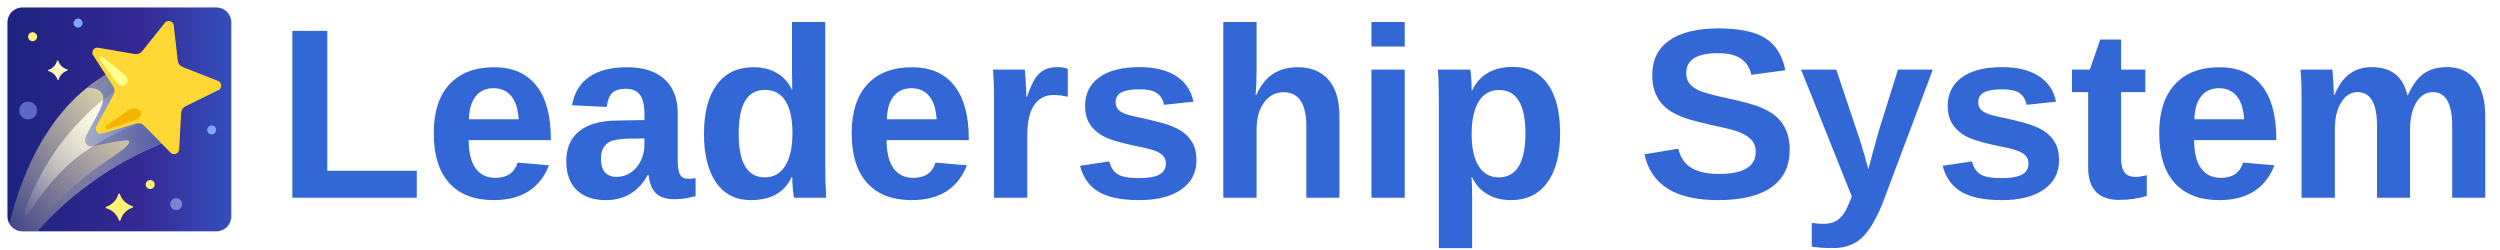
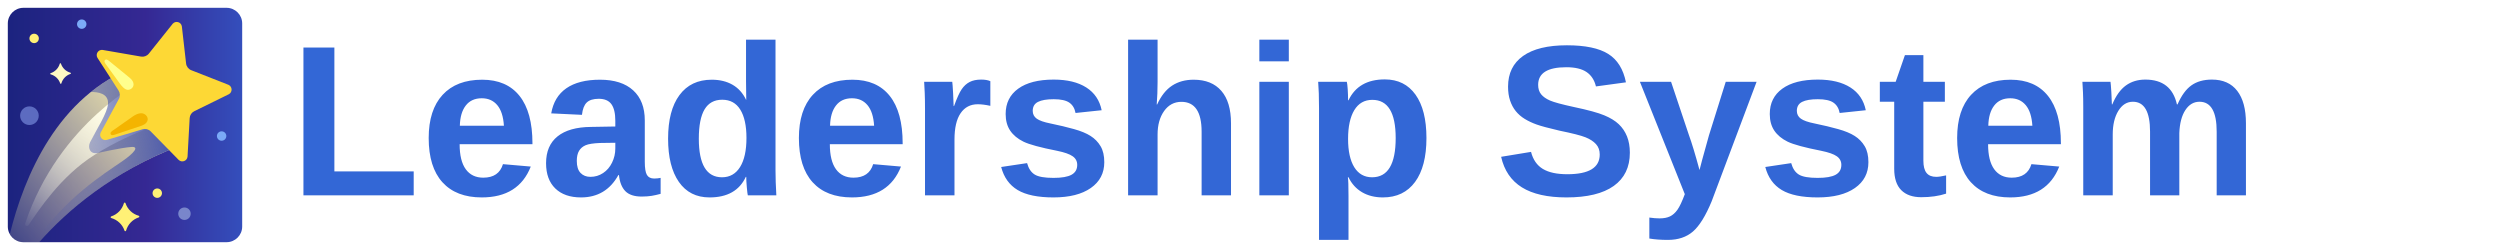
- <svg xmlns="http://www.w3.org/2000/svg" viewBox="0 0 1340 134" height="134">
+ <svg xmlns="http://www.w3.org/2000/svg" viewBox="0 0 1280 128" height="128">
  <g>
    <svg height="128" viewBox="0 0 128 128" width="128">
      <g transform="rotate(90) scale(1, -1)">
        <linearGradient gradientUnits="userSpaceOnUse" id="notoShootingStar0" x1="64" x2="64" y1="155.558" y2="-.244">
          <stop offset="0" stop-color="#3367d6" />
          <stop offset=".521" stop-color="#352893" />
          <stop offset="1" stop-color="#1a237e" />
        </linearGradient>
        <path d="M116 124H12c-4.42 0-8-3.58-8-8V12c0-4.42 3.58-8 8-8h104c4.42 0 8 3.58 8 8v104c0 4.42-3.58 8-8 8" fill="url(#notoShootingStar0)" />
        <linearGradient gradientUnits="userSpaceOnUse" id="notoShootingStar1" x1="46.624" x2="124.494" y1="85.54" y2="-3.705">
          <stop offset="0" stop-color="#fff7af" />
          <stop offset="1" stop-color="#fff7af" stop-opacity="0.1" />
        </linearGradient>
        <path d="m34.15 69.14l40.47 22.92C87.88 57.62 107.55 34.57 124 20.08V12c0-3-1.65-5.61-4.1-6.98c-29.9 7.41-70.83 24.6-85.75 64.12" fill="url(#notoShootingStar1)" />
        <linearGradient gradientUnits="userSpaceOnUse" id="notoShootingStar2" x1="47.136" x2="120.894" y1="81.18" y2="13.38">
          <stop offset=".254" stop-color="#fffde7" />
          <stop offset="1" stop-color="#fffde7" stop-opacity="0" />
        </linearGradient>
        <path d="M114.43 12.88C62.41 30.29 41 73.56 41 73.56L61.23 90.2s4.5-20.25 18.05-41.77c10.98-17.43 28.3-28.56 35.99-33.86c.91-.62.21-2.04-.84-1.69" fill="url(#notoShootingStar2)" />
        <linearGradient gradientUnits="userSpaceOnUse" id="notoShootingStar3" x1="85.658" x2="68.685" y1="12.325" y2="95.571">
          <stop offset=".005" stop-color="#4453ab" stop-opacity="0" />
          <stop offset="1" stop-color="#3949ab" />
        </linearGradient>
        <path d="M75.24 67.39c.3-5.04 3.11-17.44 3.11-17.44c.73-4.1-3-5.1-5.53-3.82c-7.19 3.64-14.83 8.76-19.53 9.16c-5.6.48-6.26-5.54-6.18-8.76c-5.28 6.58-9.73 14.07-12.96 22.61l40.47 22.92c12.84-33.36 31.71-56.03 47.83-70.59l1.55-1.38v-2.36c-23.11 16.34-34.65 35-41.37 44.77c-4.25 6.17-7.63 8.9-7.39 4.89" fill="url(#notoShootingStar3)" />
        <path d="M29.58 49.88L46.36 60.7c1.29.83 2.92.89 4.27.17l17.25-9.32c2.02-.95 4.25.82 3.78 3L66.2 72.98c-.44 1.49-.02 3.1 1.09 4.19L81.9 91.5c1.53 1.63.53 4.3-1.69 4.52l-19.72 1.09c-1.51.08-2.87.98-3.54 2.34l-8.71 17.73c-1.07 1.96-3.92 1.83-4.82-.21l-7.48-19.05a4.21 4.21 0 0 0-3.43-2.64L13.42 93.1c-2.19-.42-2.95-3.16-1.29-4.65l15.32-12.24c1.2-.96 1.78-2.49 1.52-4l-3.41-19.67c-.29-2.21 2.09-3.78 4.02-2.66" fill="#fdd835" />
        <path d="m39.79 66.36l-8.57-10.49c-.46-.6-1.3-1.58-.29-2.25c.8-.53 2.32.84 2.32.84l9.36 6.77c3.56 2.58 3.8 4.11 3.03 5.62c-.9 1.75-3.4 2.51-5.85-.49" fill="#ffff8d" />
        <path d="m64.23 72.85l4.71-14.05c.22-.72.66-1.94-.52-2.21c-.93-.21-1.88 1.6-1.88 1.6l-6.32 8.98c-1.96 2.56-2.79 4.98-1.85 6.72c1.26 2.31 4.33 2.7 5.86-1.04" fill="#f4b400" />
        <g fill-rule="evenodd">
          <path d="M118.09 63.75c-3.13-1.04-5.56-3.6-6.45-6.78a.44.44 0 0 0-.85-.02a9.97 9.97 0 0 1-6.76 6.49c-.41.12-.42.68-.02.81a9.95 9.95 0 0 1 6.45 6.76c.12.44.71.45.85.02a9.95 9.95 0 0 1 6.75-6.47a.42.42 0 0 0 .03-.81" fill="#fff176" />
          <path d="M42.71 30.83a7.16 7.16 0 0 1-4.64-4.88a.316.316 0 0 0-.61-.01a7.17 7.17 0 0 1-4.87 4.67c-.29.08-.3.49-.01.59a7.2 7.2 0 0 1 4.65 4.87c.09.32.51.33.61.01a7.16 7.16 0 0 1 4.86-4.66c.29-.09.3-.5.01-.59" fill="#fff9c4" />
          <circle cx="12.36" cy="41.85" fill="#7baaf7" r="2.41" />
          <circle cx="59.23" cy="15.07" fill="#5c6bc0" r="4.77" />
          <circle cx="109.42" cy="94.45" fill="#7986cb" r="3.19" />
          <circle cx="98.9" cy="80.52" fill="#fff176" r="2.41" />
          <circle cx="19.67" cy="17.48" fill="#fff176" r="2.41" />
          <circle cx="69.65" cy="113.47" fill="#7baaf7" r="2.41" />
        </g>
      </g>
    </svg>
  </g>
-   <text fill="#3367d6" font-family="Arial, Helvetica, sans-serif" font-size="130" font-weight="700" x="148" y="106">Leadership System</text>
+   <text fill="#3367d6" font-family="Arial, Helvetica, sans-serif" font-size="110" font-weight="700" x="148" y="100">Leadership System</text>
</svg>
